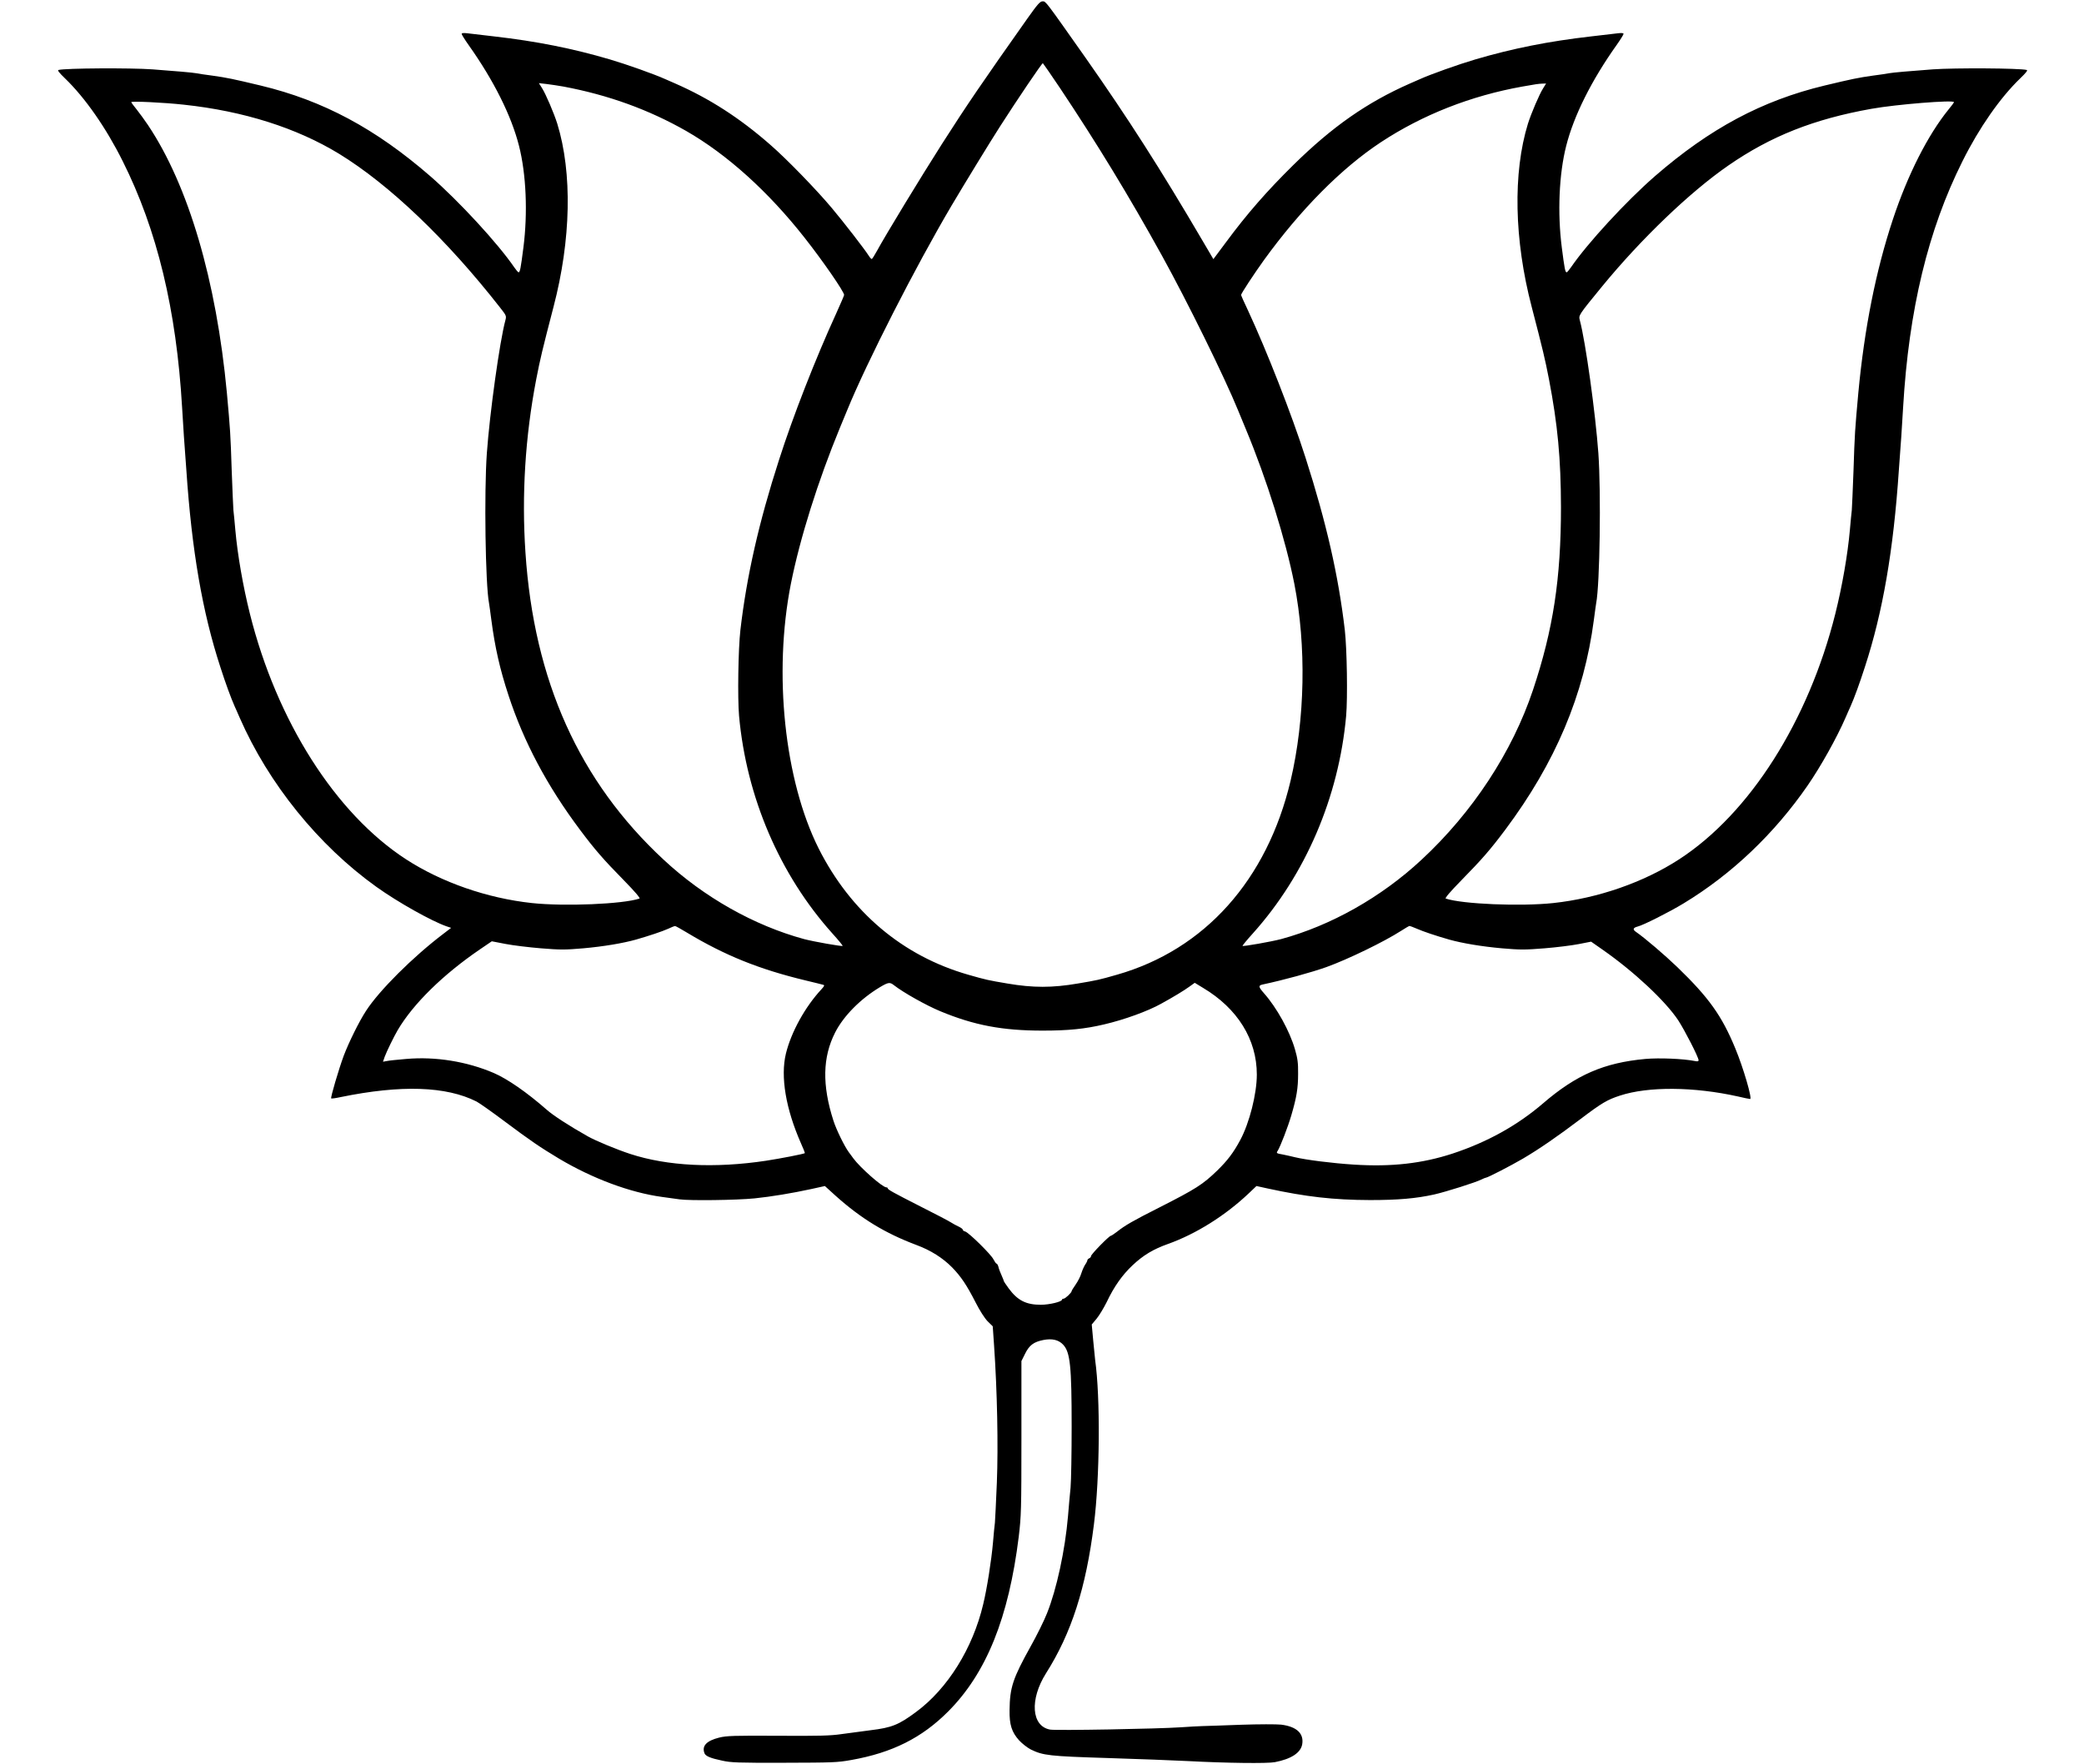
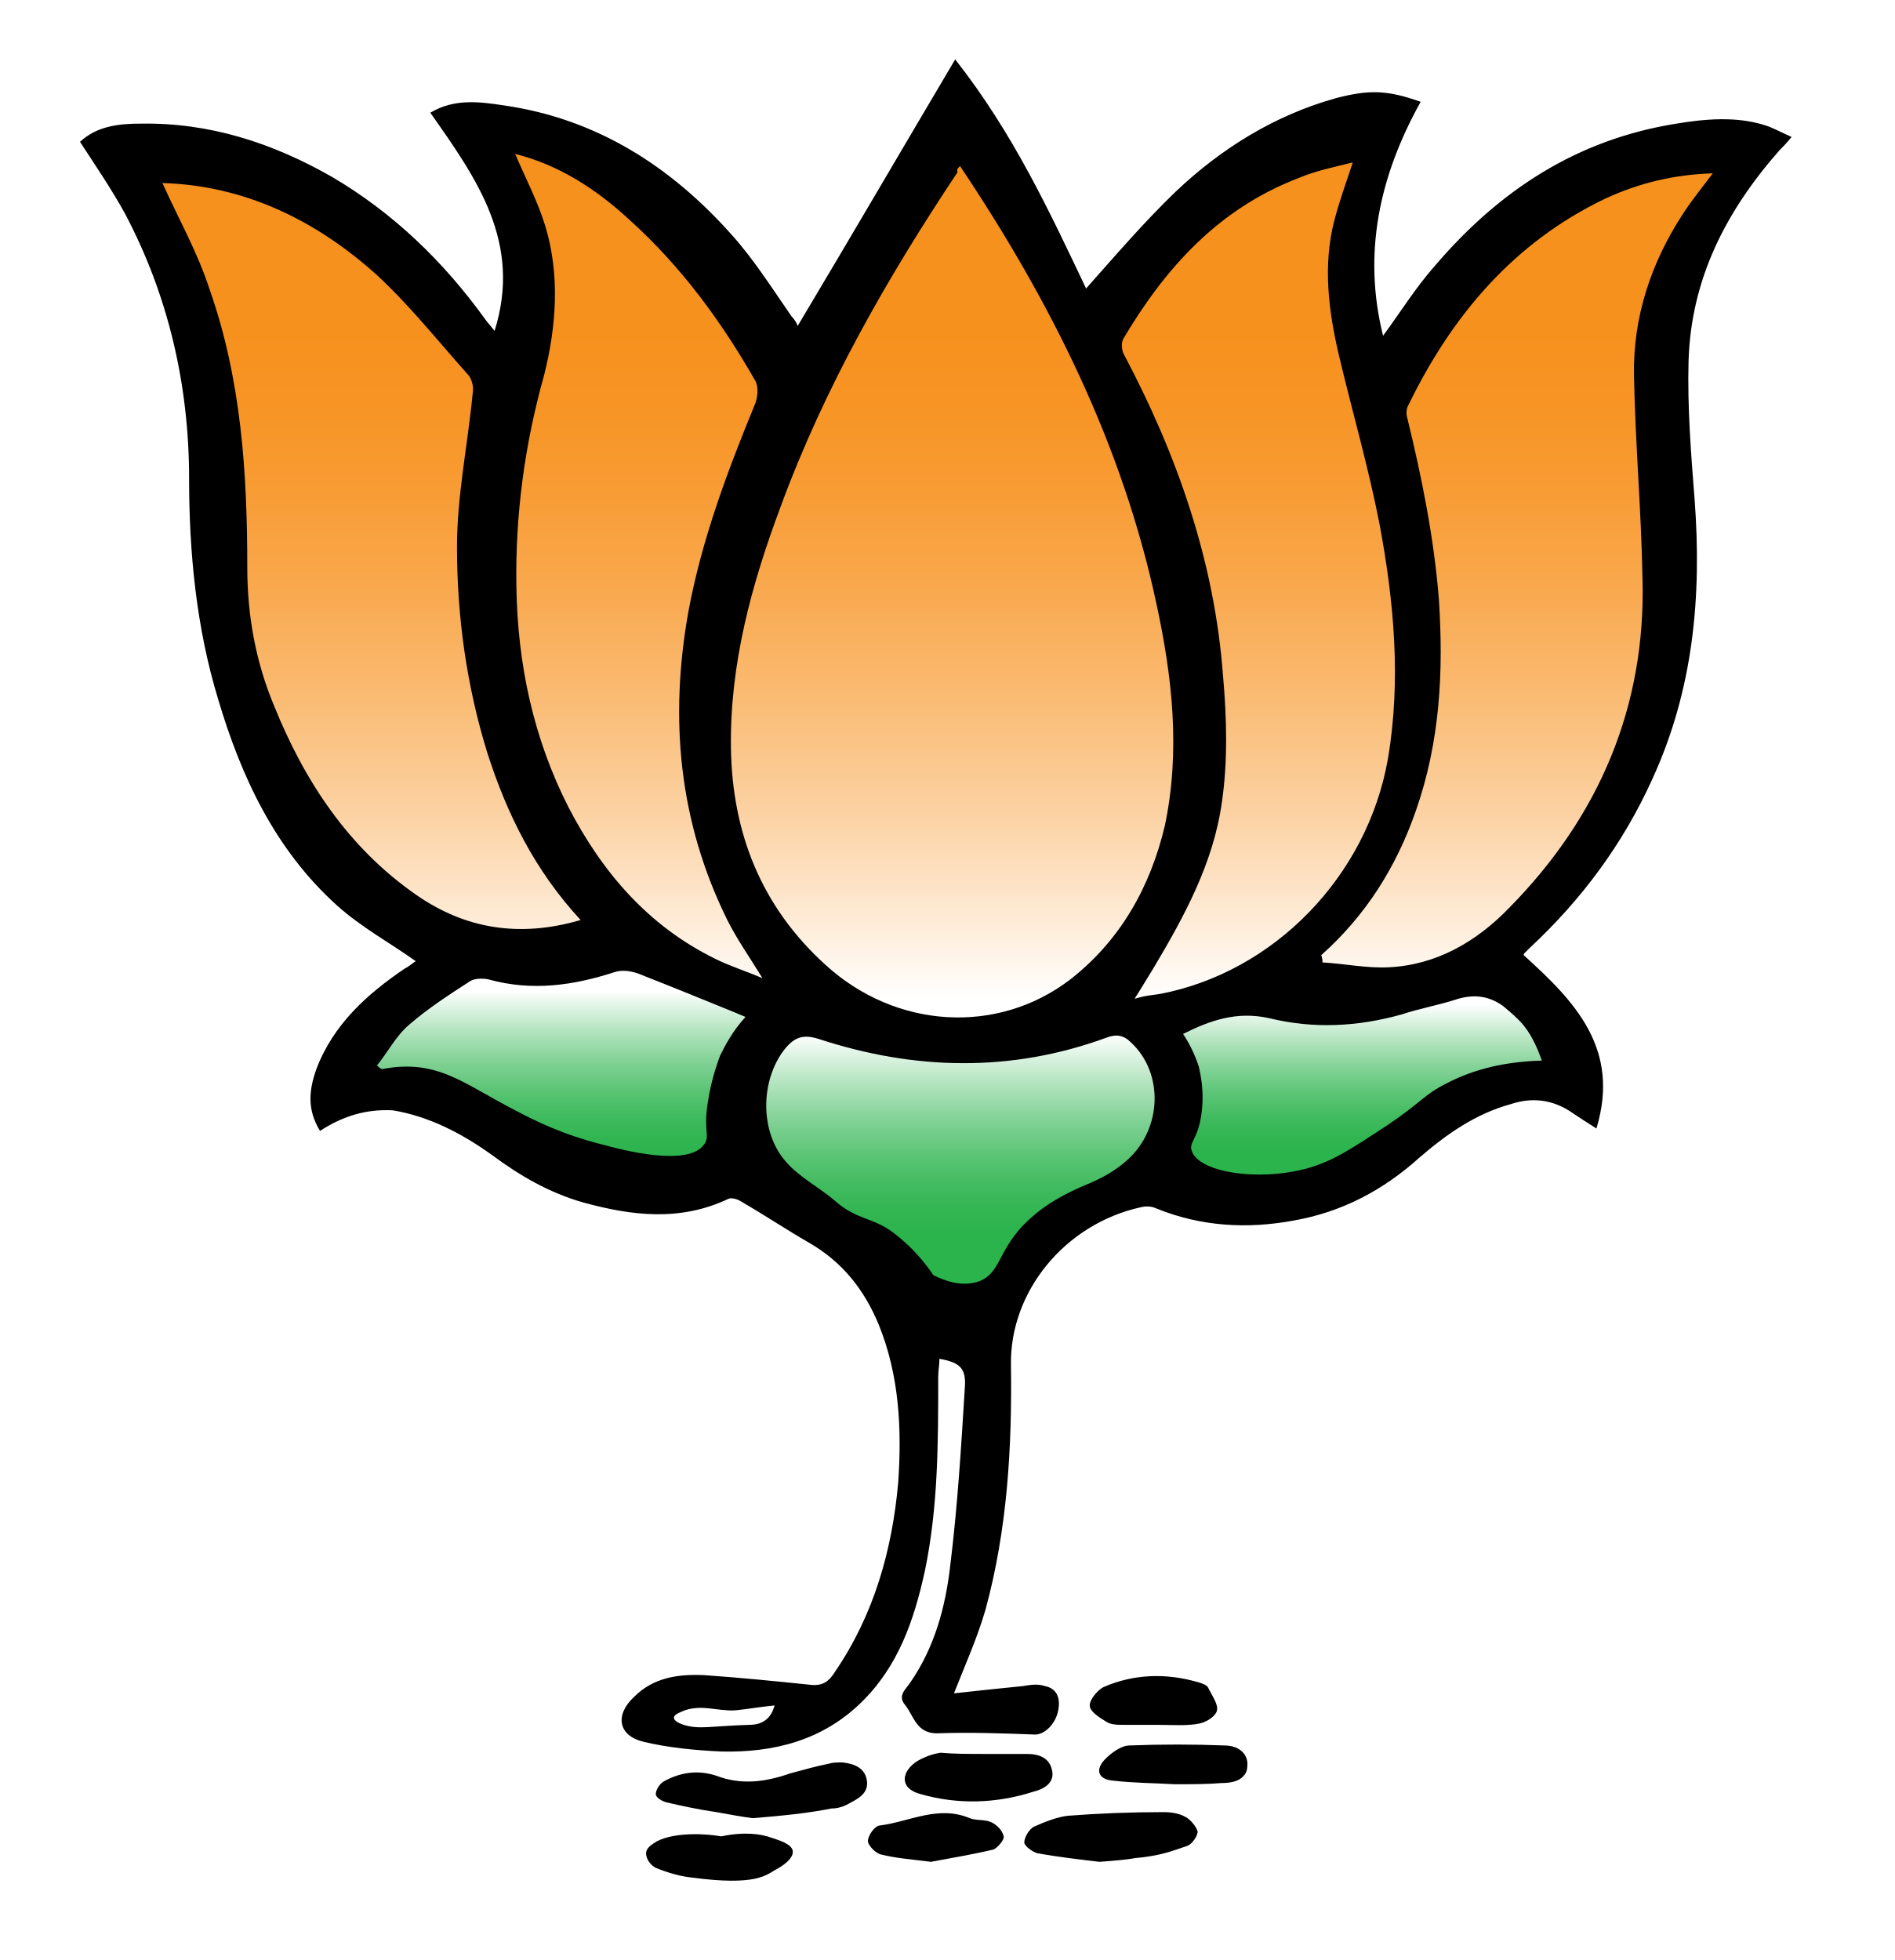
- <svg xmlns="http://www.w3.org/2000/svg" version="1.0" viewBox="0 0 1631 1457" preserveAspectRatio="xMidYMid meet" height="440px" width="520px">
-   <g transform="translate(0,1457) scale(0.1,-0.1)" fill="#000000" stroke="none">
-     <path d="M8035 14418 c-373 -528 -502 -717 -707 -1038 -177 -278 -459 -741 -539 -887 -19 -35 -37 -63 -41 -63 -4 0 -15 12 -25 28 -32 51 -206 276 -306 395 -126 150 -371 403 -507 521 -251 220 -502 382 -785 506 -27 12 -63 28 -80 35 -90 41 -324 124 -460 164 -309 91 -607 150 -955 190 -96 11 -196 23 -222 26 -32 4 -48 2 -48 -5 0 -6 26 -48 58 -93 206 -290 353 -583 416 -833 59 -232 73 -553 36 -840 -22 -172 -28 -204 -40 -204 -4 0 -20 19 -36 42 -134 196 -455 545 -694 753 -453 393 -884 624 -1400 748 -234 56 -279 65 -399 82 -62 8 -123 17 -135 20 -23 5 -183 19 -361 32 -183 13 -717 10 -776 -5 -11 -2 5 -23 54 -70 165 -159 339 -408 476 -683 285 -568 444 -1229 491 -2034 6 -104 13 -213 15 -241 2 -28 11 -152 20 -275 45 -669 133 -1177 281 -1630 43 -134 87 -254 118 -324 8 -16 26 -59 42 -95 238 -544 650 -1054 1129 -1397 179 -128 454 -282 579 -326 l39 -13 -64 -49 c-252 -191 -532 -470 -640 -638 -58 -89 -142 -260 -184 -371 -41 -111 -110 -345 -103 -351 2 -3 38 2 79 11 498 102 871 90 1122 -37 23 -12 128 -86 232 -164 214 -160 292 -213 450 -308 276 -164 586 -280 850 -316 44 -6 109 -15 145 -20 84 -12 472 -7 620 8 137 14 312 43 468 77 l113 25 87 -79 c213 -191 411 -311 669 -408 119 -44 218 -107 295 -185 73 -75 121 -146 194 -289 35 -69 75 -131 100 -157 l42 -41 11 -159 c26 -376 35 -829 23 -1133 -7 -162 -14 -311 -16 -330 -3 -19 -10 -93 -16 -165 -13 -148 -50 -383 -81 -510 -86 -364 -294 -697 -554 -889 -144 -107 -202 -130 -375 -151 -69 -9 -177 -23 -240 -32 -94 -14 -189 -16 -528 -14 -362 2 -422 0 -484 -15 -104 -26 -145 -68 -122 -129 9 -24 49 -41 144 -61 76 -17 131 -19 515 -18 399 1 439 2 555 23 338 60 583 183 800 401 315 316 500 773 583 1445 20 169 22 220 22 815 l0 635 30 60 c35 71 71 98 152 114 72 14 126 1 163 -39 58 -62 70 -177 70 -676 0 -220 -4 -447 -9 -505 -6 -57 -15 -162 -21 -234 -24 -282 -94 -606 -174 -805 -24 -61 -85 -184 -135 -273 -147 -264 -172 -339 -174 -527 -2 -119 18 -181 78 -248 25 -27 68 -61 97 -76 102 -50 152 -56 638 -71 250 -8 547 -19 660 -25 320 -17 658 -21 719 -9 136 26 214 78 226 148 15 89 -46 146 -174 162 -37 4 -185 4 -331 -1 -146 -6 -290 -10 -320 -11 -30 -1 -111 -5 -180 -10 -187 -13 -1029 -28 -1078 -19 -155 28 -170 249 -34 465 210 331 330 704 396 1230 49 386 54 1049 10 1360 -2 17 -9 89 -16 161 l-12 131 41 49 c22 27 59 89 83 137 60 127 129 224 213 303 88 83 171 133 292 176 233 83 475 235 671 421 l61 58 91 -20 c318 -69 545 -95 847 -96 232 0 381 13 530 46 101 23 347 101 391 124 16 8 33 15 37 15 14 0 206 99 305 157 133 78 287 184 480 330 173 131 218 157 322 191 234 77 611 74 975 -7 50 -12 95 -21 101 -21 19 0 -56 258 -123 419 -111 269 -218 419 -479 671 -103 99 -265 238 -343 292 -27 19 -22 33 16 43 46 11 262 120 379 191 398 241 750 576 1025 974 107 155 240 392 313 560 16 36 34 79 42 95 31 70 75 190 118 324 148 453 236 961 281 1630 9 123 18 247 20 275 2 28 9 137 15 241 47 805 206 1466 491 2034 137 275 311 524 476 683 49 47 65 68 54 70 -59 15 -593 18 -776 5 -178 -13 -338 -27 -361 -32 -12 -3 -73 -12 -135 -20 -120 -17 -165 -26 -399 -82 -516 -124 -947 -355 -1400 -748 -239 -208 -560 -557 -694 -753 -16 -23 -32 -42 -36 -42 -12 0 -18 32 -40 204 -37 287 -23 608 36 840 63 250 210 543 416 833 32 45 58 87 58 93 0 7 -16 9 -47 5 -27 -3 -127 -15 -223 -26 -348 -40 -646 -99 -955 -190 -136 -40 -370 -123 -460 -164 -16 -7 -52 -23 -80 -35 -354 -156 -640 -355 -964 -674 -215 -212 -383 -403 -557 -639 l-103 -138 -87 148 c-350 597 -619 1017 -968 1514 -337 478 -329 468 -356 468 -21 0 -42 -24 -125 -141z m267 -573 c307 -460 571 -893 843 -1385 208 -376 519 -1007 630 -1280 12 -30 41 -100 64 -155 172 -412 329 -914 401 -1279 100 -512 89 -1117 -31 -1626 -194 -820 -709 -1396 -1434 -1603 -150 -43 -165 -46 -325 -73 -211 -36 -369 -36 -580 0 -160 27 -175 30 -325 73 -541 155 -970 517 -1235 1042 -283 564 -376 1447 -230 2187 75 377 224 850 405 1289 20 50 47 115 60 145 162 397 564 1185 862 1690 106 179 315 521 401 655 141 220 347 525 354 523 3 -2 66 -93 140 -203z m-4102 10 c373 -70 706 -191 1015 -367 337 -193 679 -501 979 -883 149 -189 326 -445 326 -472 0 -5 -30 -74 -66 -154 -169 -369 -357 -849 -472 -1209 -167 -517 -267 -960 -319 -1405 -18 -159 -24 -561 -11 -710 61 -672 336 -1312 770 -1796 50 -55 88 -102 86 -104 -6 -6 -238 35 -318 56 -413 112 -828 346 -1160 655 -698 647 -1073 1480 -1143 2539 -32 474 -2 958 89 1431 34 174 49 237 143 599 145 553 156 1107 31 1513 -27 86 -94 243 -126 294 l-26 41 63 -7 c35 -4 98 -14 139 -21z m8096 -14 c-32 -50 -99 -208 -126 -293 -125 -406 -114 -960 31 -1513 94 -362 109 -425 143 -599 72 -376 98 -653 99 -1056 0 -590 -64 -1010 -231 -1510 -171 -512 -499 -1012 -922 -1404 -332 -309 -747 -543 -1160 -655 -80 -21 -312 -62 -318 -56 -2 2 36 49 86 104 434 484 709 1124 770 1796 13 149 7 551 -11 710 -53 450 -151 882 -325 1425 -115 359 -319 879 -473 1211 -33 69 -59 128 -59 132 0 12 107 174 188 287 304 420 641 760 967 975 345 227 744 384 1170 460 118 21 127 22 163 24 l32 1 -24 -39z m-11231 -136 c495 -53 931 -192 1281 -405 416 -255 889 -706 1332 -1272 51 -65 53 -68 43 -105 -47 -175 -129 -764 -153 -1098 -23 -322 -12 -1086 18 -1238 2 -12 11 -74 19 -137 30 -230 71 -409 142 -625 126 -385 319 -748 590 -1110 122 -163 192 -244 362 -417 93 -95 139 -149 130 -152 -137 -46 -619 -66 -889 -37 -370 40 -746 171 -1039 361 -584 379 -1069 1143 -1291 2030 -57 228 -102 488 -120 690 -6 69 -13 143 -16 165 -2 22 -8 168 -14 325 -10 311 -12 335 -40 645 -87 928 -318 1713 -652 2212 -27 40 -69 98 -93 128 -25 30 -45 58 -45 61 0 10 273 -3 435 -21z m14625 21 c0 -4 -20 -31 -45 -61 -171 -211 -337 -538 -460 -909 -141 -425 -235 -900 -285 -1431 -28 -309 -30 -334 -40 -645 -6 -157 -12 -303 -14 -325 -3 -22 -10 -96 -16 -165 -18 -202 -63 -462 -120 -690 -222 -887 -707 -1651 -1291 -2030 -293 -190 -669 -321 -1039 -361 -270 -29 -752 -9 -889 37 -9 3 37 57 130 152 170 173 240 254 362 417 414 554 651 1114 732 1735 8 63 17 125 19 137 30 153 41 913 18 1238 -24 333 -106 923 -153 1098 -11 43 -13 40 185 282 320 390 724 778 1041 997 351 243 707 384 1183 469 206 37 682 75 682 55z m-10469 -6861 c314 -189 597 -303 979 -395 74 -18 141 -34 149 -37 11 -3 6 -12 -16 -36 -135 -145 -250 -353 -294 -532 -46 -191 -1 -456 124 -740 20 -44 34 -81 33 -82 -7 -7 -203 -45 -321 -63 -424 -64 -816 -44 -1122 56 -113 37 -284 108 -350 145 -156 88 -287 173 -341 221 -162 142 -323 254 -437 303 -222 95 -480 137 -722 116 -70 -6 -143 -13 -160 -17 l-33 -6 14 41 c16 43 74 163 108 221 128 217 375 459 680 667 l97 66 114 -22 c62 -12 194 -28 292 -36 159 -13 200 -13 350 0 168 15 328 42 435 72 111 32 216 67 265 89 27 13 53 23 58 23 4 1 48 -24 98 -54z m6031 32 c52 -23 159 -59 268 -90 107 -30 267 -57 435 -72 151 -13 191 -13 352 0 100 8 227 24 283 35 l102 20 96 -67 c259 -181 517 -422 624 -583 55 -85 168 -305 168 -330 0 -9 -10 -11 -32 -6 -96 19 -292 27 -407 17 -341 -31 -572 -131 -846 -367 -212 -182 -460 -320 -748 -415 -251 -82 -505 -111 -815 -91 -176 11 -397 39 -487 61 -22 6 -66 15 -98 22 -56 10 -58 11 -44 32 22 36 84 196 112 292 44 150 56 225 56 342 1 92 -4 128 -26 204 -43 149 -149 342 -256 463 -46 52 -48 64 -11 72 178 38 400 99 527 144 175 63 473 207 618 300 34 22 65 40 69 40 4 0 31 -11 60 -23z m-4320 -467 c78 -61 267 -167 383 -215 280 -116 512 -160 845 -160 213 0 350 14 507 51 168 39 363 110 472 171 104 57 189 109 232 140 l46 33 69 -42 c285 -170 444 -426 444 -716 0 -159 -61 -400 -137 -541 -56 -105 -107 -171 -190 -252 -120 -116 -177 -152 -478 -305 -220 -111 -284 -148 -352 -202 -22 -17 -45 -32 -49 -32 -14 0 -164 -153 -164 -168 0 -7 -7 -15 -15 -18 -8 -4 -15 -11 -15 -16 0 -5 -8 -22 -18 -36 -10 -15 -24 -47 -32 -72 -7 -25 -28 -66 -47 -93 -18 -26 -33 -50 -33 -54 0 -13 -53 -63 -67 -63 -7 0 -13 -4 -13 -8 0 -17 -104 -42 -175 -42 -122 0 -192 36 -265 135 -22 30 -40 57 -40 60 0 3 -9 25 -19 48 -11 24 -23 55 -26 70 -4 15 -11 27 -16 27 -4 0 -15 16 -25 35 -18 39 -202 220 -233 230 -12 3 -21 10 -21 16 0 5 -15 16 -32 24 -18 8 -49 25 -68 37 -19 12 -129 70 -245 128 -236 120 -275 142 -275 153 0 4 -5 7 -11 7 -32 0 -216 162 -274 241 -5 8 -22 30 -36 49 -38 52 -103 186 -127 260 -95 295 -90 526 14 730 70 137 210 278 370 374 69 41 82 43 116 16z" />
-   </g>
+ <svg xmlns="http://www.w3.org/2000/svg" viewBox="0 0 156.3 161.7" style="enable-background:new 0 0 156.3 161.7;" xml:space="preserve">
+   <style type="text/css">
+ 	.st0{fill:url(#SVGID_1_);}
+ 	.st1{fill:url(#SVGID_2_);}
+ 	.st2{fill:url(#SVGID_3_);}
+ 	.st3{fill:url(#SVGID_4_);}
+ </style>
+   <switch>
+     <g>
+       <path d="M26.4,93.3c-1.1-1.8-0.9-3.4-0.3-5.1c1.4-3.7,4.2-6.2,7.3-8.3c0.4-0.2,0.7-0.5,0.9-0.6c-2.1-1.5-4.5-2.8-6.5-4.6    c-5.1-4.6-7.9-10.6-9.8-17c-1.8-5.9-2.4-12.1-2.4-18.2c0-7.7-1.7-15.1-5.3-21.9c-1.1-2-2.4-3.9-3.7-5.9c1.4-1.3,3.2-1.5,5-1.5    c5.7-0.1,10.9,1.6,15.8,4.4c5.1,3,9.2,7,12.6,11.7c0.2,0.3,0.5,0.6,0.8,1c2.3-7.3-1.5-12.6-5.3-18c2-1.2,4.1-0.9,6.1-0.6    c7.6,1.1,13.7,5,18.7,10.6c1.9,2.1,3.4,4.5,5,6.8c0.3,0.3,0.5,0.7,0.5,0.8c4.3-7.2,8.5-14.4,13-22c4.8,6.1,7.8,12.6,10.8,18.9    c2.4-2.7,4.8-5.5,7.4-8c3.8-3.6,8.2-6.3,13.2-7.7c2.7-0.7,4.2-0.7,7,0.3c-3.4,6.1-4.8,12.5-3.1,19.3c1.4-1.9,2.7-4,4.3-5.8    c5.3-6.2,11.7-10.4,19.9-11.7c2.4-0.4,4.9-0.6,7.2,0.1c0.7,0.2,1.4,0.6,2.3,1c-0.4,0.5-0.7,0.8-1,1.1c-4.4,5-7.3,10.6-7.5,17.4    c-0.1,3.8,0.2,7.6,0.5,11.4c0.6,8-0.1,15.7-3.5,23.1c-2.4,5.3-5.8,9.9-10.1,13.9c-0.1,0.1-0.3,0.3-0.4,0.4    c-0.1,0.1-0.1,0.1-0.1,0.2c4.2,3.8,8,7.7,6,14.3c-0.8-0.5-1.4-0.9-2-1.3c-1.6-1.1-3.3-1.3-5.1-0.7c-2.9,0.8-5.3,2.5-7.5,4.4    c-3,2.7-6.4,4.5-10.4,5.2c-3.8,0.7-7.6,0.5-11.3-1c-0.4-0.2-0.9-0.2-1.3-0.1c-6.3,1.4-10.8,7-10.7,13c0.1,6.8-0.3,13.6-2.1,20.2    c-0.7,2.4-1.7,4.6-2.6,6.9c1.8-0.2,3.7-0.4,5.7-0.6c0.6-0.1,1.2-0.2,1.8,0c1,0.2,1.3,1,1.1,2c-0.2,1.1-1.1,2-1.9,2    c-2.7-0.1-5.4-0.2-8.1-0.1c-1.7,0-1.9-1.4-2.6-2.3c-0.7-0.8,0-1.3,0.4-1.9c2-2.9,2.9-6.2,3.3-9.7c0.6-4.9,0.9-9.8,1.2-14.7    c0.1-1.5-0.4-2-2.1-2.3c0,0.5-0.1,1-0.1,1.5c0,5.4,0,10.7-1.1,16c-0.9,4.1-2.2,7.9-5.3,10.9c-3.2,3.1-7.2,4.1-11.5,4    c-2.1-0.1-4.3-0.3-6.4-0.8c-2.1-0.5-2.4-2.2-0.8-3.7c1.6-1.6,3.6-1.9,5.8-1.8c2.9,0.2,5.9,0.5,8.8,0.8c1,0.1,1.5-0.3,2-1.1    c3.2-4.7,4.7-10,5.2-15.6c0.3-4.4,0.1-8.8-1.6-13c-1.2-2.9-3-5.2-5.8-6.8c-1.9-1.1-3.7-2.3-5.6-3.4c-0.3-0.2-0.8-0.3-1-0.2    c-4,1.9-8,1.4-12,0.3c-2.8-0.8-5.2-2.2-7.5-3.9c-2.5-1.8-5.2-3.2-8.2-3.7C30.3,91.5,28.4,92,26.4,93.3z M63.9,140.7    c-1.1,0.1-2.2,0.3-3.2,0.4c-1.5,0.1-2.7-0.5-4.2,0c-0.2,0.1-0.9,0.3-0.9,0.6c0,0.2,0.2,0.4,0.8,0.6c1.3,0.4,2.2,0.1,5.4,0    C62.9,142.3,63.6,141.8,63.9,140.7z" />
+       <path d="M62.1,150c-0.8-0.1-1.9-0.3-3-0.5c-1.4-0.2-2.8-0.5-4.1-0.8c-0.4-0.1-0.9-0.4-0.9-0.7c0-0.3,0.3-0.8,0.6-1    c1.4-0.8,2.9-1,4.4-0.5c2.1,0.8,4.1,0.5,6.1-0.2c1.1-0.3,2.2-0.6,3.2-0.8c0.3-0.1,0.7-0.1,1.1-0.1c0.9,0.1,1.8,0.4,2,1.4    c0.2,1-0.5,1.5-1.3,1.9c-0.5,0.3-1,0.5-1.6,0.5C66.6,149.6,64.5,149.8,62.1,150z" />
+       <path d="M90.7,153.6c-1.7-0.2-3.4-0.4-5.1-0.7c-0.4-0.1-1.1-0.6-1.1-0.9c0-0.4,0.4-1.1,0.8-1.3c0.9-0.4,1.9-0.8,2.8-0.9    c2.6-0.2,5.2-0.3,7.9-0.3c0.6,0,1.3,0.1,1.8,0.4c0.4,0.2,0.9,0.8,1,1.2c0,0.4-0.5,1.1-0.9,1.2c-1.2,0.4-2.1,0.8-4.3,1    C93.1,153.4,92.1,153.5,90.7,153.6z" />
+       <path d="M81.1,144.7c1.2,0,2.4,0,3.6,0c1,0,1.9,0.3,2.1,1.4c0.2,1-0.7,1.5-1.5,1.7c-3.1,1-6.3,1.1-9.4,0.2    c-1.5-0.4-1.7-1.6-0.4-2.6c0.6-0.4,1.4-0.7,2.1-0.8C78.7,144.7,79.9,144.7,81.1,144.7z" />
+       <path d="M59.5,151.5c1.9-0.4,3.3-0.2,4.1,0.1c0.6,0.2,1.7,0.5,1.8,1.1c0.1,0.7-1.1,1.4-1.5,1.6c-0.7,0.4-1.6,1.3-6.8,0.6    c-1-0.1-2-0.4-3-0.8c-0.4-0.2-0.8-0.7-0.8-1.2c0-0.5,0.6-0.8,0.9-1C55.8,151.1,58.4,151.3,59.5,151.5z" />
+       <path d="M95.5,142.3c-0.9,0-1.8,0-2.8,0c-0.5,0-1.1,0-1.5-0.3c-0.5-0.3-1.3-0.8-1.3-1.3c0-0.5,0.6-1.2,1.1-1.5    c2.5-1.1,5.2-1.2,7.9-0.4c0.3,0.1,0.7,0.2,0.8,0.5c0.3,0.6,0.8,1.3,0.7,1.8c-0.1,0.5-0.9,1-1.5,1.1    C97.9,142.4,96.7,142.3,95.5,142.3C95.5,142.3,95.5,142.3,95.5,142.3z" />
+       <path d="M96.9,147.2c-1.7-0.1-3.4-0.1-5.1-0.3c-1.2-0.1-1.5-0.9-0.6-1.8c0.5-0.5,1.3-1.1,2-1.1c2.6-0.1,5.2-0.1,7.8,0    c1.3,0,2,0.8,1.9,1.7c0,0.3-0.1,0.6-0.3,0.8c-0.4,0.5-1.2,0.6-1.8,0.6C99.6,147.2,98.3,147.2,96.9,147.2z" />
+       <path d="M76.8,153.6c-1.6-0.2-2.9-0.3-4.1-0.6c-0.5-0.1-1.1-0.8-1.1-1.1c0-0.5,0.6-1.3,1-1.3c2.4-0.3,4.8-1.7,7.4-0.6    c0.5,0.2,1.2,0.1,1.7,0.3c0.5,0.2,1,0.7,1.1,1.2c0.1,0.2-0.5,1-0.9,1.1C80.2,153,78.4,153.3,76.8,153.6z" />
+       <linearGradient id="SVGID_1_" gradientUnits="userSpaceOnUse" x1="46.258" y1="81.745" x2="46.258" y2="99.005">
+         <stop offset="0" style="stop-color:#FFFFFF" />
+         <stop offset="4.214568e-02" style="stop-color:#EDF9F0" />
+         <stop offset="0.191" style="stop-color:#B3E4BF" />
+         <stop offset="0.335" style="stop-color:#82D296" />
+         <stop offset="0.471" style="stop-color:#5CC576" />
+         <stop offset="0.596" style="stop-color:#41BB5F" />
+         <stop offset="0.706" style="stop-color:#31B551" />
+         <stop offset="0.79" style="stop-color:#2BB34C" />
+       </linearGradient>
+       <path class="st0" d="M31.1,87.9c0.1,0.1,0.2,0.2,0.4,0.3c0.6-0.1,1.2-0.2,1.8-0.2c3.4-0.1,5.5,1.7,9.2,3.6c1.5,0.8,3.9,2,7.1,2.8    c1.8,0.5,7.2,1.9,8.5,0c0.5-0.7-0.1-1.1,0.3-3.5c0.3-2,0.9-3.5,1-3.8c0.4-0.8,1-2,2.1-3.2c-0.2-0.1-0.5-0.2-0.7-0.3    c-2.7-1.1-5.4-2.2-8.2-3.3c-0.6-0.2-1.3-0.3-1.9-0.1c-3.4,1.1-6.8,1.6-10.4,0.6c-0.5-0.1-1.2-0.1-1.6,0.2    c-1.7,1.1-3.4,2.2-4.9,3.5C32.7,85.4,32,86.8,31.1,87.9z" />
+       <linearGradient id="SVGID_2_" gradientUnits="userSpaceOnUse" x1="79.164" y1="85.354" x2="79.164" y2="106.35">
+         <stop offset="0" style="stop-color:#FFFFFF" />
+         <stop offset="4.214568e-02" style="stop-color:#EDF9F0" />
+         <stop offset="0.191" style="stop-color:#B3E4BF" />
+         <stop offset="0.335" style="stop-color:#82D296" />
+         <stop offset="0.471" style="stop-color:#5CC576" />
+         <stop offset="0.596" style="stop-color:#41BB5F" />
+         <stop offset="0.706" style="stop-color:#31B551" />
+         <stop offset="0.79" style="stop-color:#2BB34C" />
+       </linearGradient>
+       <path class="st1" d="M77,105.2c1,0.5,2.4,1,3.8,0.5c1.7-0.7,1.5-2.3,3.5-4.5c0.7-0.7,2-2.1,5.4-3.5c1.2-0.5,2.3-1.1,3.3-2    c2.9-2.6,3-7.2,0.3-9.7c-0.6-0.6-1.2-0.7-2-0.4c-7.9,2.9-15.9,2.7-23.8,0.1c-1.3-0.4-2-0.1-2.8,0.9c-2,2.6-2,6.8,0.1,9.2    c1.1,1.3,2.7,2.1,4,3.2c1.9,1.7,3.2,1.4,4.9,2.7C75.3,102.9,76.4,104.3,77,105.2z" />
+       <linearGradient id="SVGID_3_" gradientUnits="userSpaceOnUse" x1="112.336" y1="82.907" x2="112.336" y2="98.423">
+         <stop offset="0" style="stop-color:#FFFFFF" />
+         <stop offset="4.214568e-02" style="stop-color:#EDF9F0" />
+         <stop offset="0.191" style="stop-color:#B3E4BF" />
+         <stop offset="0.335" style="stop-color:#82D296" />
+         <stop offset="0.471" style="stop-color:#5CC576" />
+         <stop offset="0.596" style="stop-color:#41BB5F" />
+         <stop offset="0.706" style="stop-color:#31B551" />
+         <stop offset="0.79" style="stop-color:#2BB34C" />
+       </linearGradient>
+       <path class="st2" d="M97.6,85.3c0.6,0.9,1,1.8,1.3,2.7c0.1,0.5,0.5,2,0.2,4c-0.3,2-1,2.2-0.8,2.9c0.5,1.8,5.4,2.6,9.5,1.5    c2.2-0.6,3.8-1.7,6.7-3.6c2.8-1.9,3-2.5,4.8-3.4c1.7-0.9,4.2-1.8,7.9-1.9c-0.3-0.8-0.7-1.9-1.5-2.9c-0.5-0.6-1.1-1.1-1.7-1.6    c-1.1-0.8-2.3-1-3.7-0.6c-1.5,0.5-3.2,0.8-4.7,1.3c-3.6,1-7.2,1.2-10.9,0.3C102,83.4,99.8,84.2,97.6,85.3z" />
+       <linearGradient id="SVGID_4_" gradientUnits="userSpaceOnUse" x1="77.395" y1="82.429" x2="77.395" y2="12.882">
+         <stop offset="0" style="stop-color:#FFFFFF" />
+         <stop offset="6.928230e-02" style="stop-color:#FEF0E0" />
+         <stop offset="0.213" style="stop-color:#FCD3A6" />
+         <stop offset="0.352" style="stop-color:#FABC75" />
+         <stop offset="0.482" style="stop-color:#F9A94F" />
+         <stop offset="0.603" style="stop-color:#F89C34" />
+         <stop offset="0.709" style="stop-color:#F79424" />
+         <stop offset="0.79" style="stop-color:#F7911E" />
+       </linearGradient>
+       <path class="st3" d="M79.2,13.7c7.5,11.2,13.4,23,16.2,36.1c1.3,6,2,12.1,0.7,18.3c-1.2,5.1-3.7,9.5-7.8,12.7    c-6,4.6-14.4,4.1-20.2-1.2c-5.3-4.8-7.7-10.9-7.8-17.9c-0.1-6.9,1.7-13.5,4.1-19.9c3.6-9.8,8.8-18.9,14.6-27.6    C78.9,14,79,13.9,79.2,13.7z M40.2,62.1c-1.7-5.5-2.5-11.2-2.5-17c0-4.2,0.9-8.5,1.3-12.7c0.1-0.5-0.1-1.2-0.4-1.5    c-2.5-2.8-4.8-5.7-7.5-8.2c-5.1-4.6-11-7.4-17.7-7.6c1.3,2.9,2.9,5.7,3.9,8.8c2.6,7.4,3.1,15.1,3.1,22.9c0,4,0.7,7.8,2.2,11.4    c2.5,6.2,6.1,11.7,11.7,15.6c4,2.8,8.5,3.6,13.6,2.1C44.1,71.8,41.8,67.1,40.2,62.1z M109.1,79.4c1.8,0.1,3.7,0.5,5.5,0.4    c3.9-0.2,7.2-2.1,9.9-4.9c7.4-7.5,11.3-16.6,11-27.2c-0.1-5.6-0.6-11.2-0.7-16.7c-0.1-4.8,1.4-9.3,4-13.3c0.7-1.1,1.6-2.2,2.5-3.4    c-3.2,0.1-6.1,0.8-8.9,2.1c-7.5,3.6-12.6,9.6-16.2,17c-0.2,0.3-0.2,0.8-0.1,1.1c1.2,4.9,2.2,9.9,2.6,14.9c0.4,6,0.1,11.8-1.9,17.5    c-1.6,4.6-4.1,8.6-7.8,11.9C109.1,79.1,109.1,79.2,109.1,79.4z M95.7,82c9.4-1.8,17.1-9.7,18.8-19.4c1.1-6.5,0.5-13-0.7-19.4    c-0.9-4.6-2.2-9.1-3.3-13.7c-0.9-3.8-1.4-7.6-0.4-11.4c0.4-1.5,0.9-2.9,1.5-4.7c-1.6,0.4-3.1,0.7-4.5,1.3    c-6.5,2.5-10.9,7.3-14.4,13.2c-0.2,0.3-0.2,0.9,0,1.3c4.4,8.3,7.5,17.1,8.2,26.6c0.3,3.4,0.4,7-0.1,10.4c-0.7,5-3.1,9.4-5.6,13.6    c-0.5,0.8-0.9,1.5-1.6,2.6C94.6,82.1,95.1,82.1,95.7,82z M45,18.7c1.2,4,0.9,8.2-0.1,12.2c-1.6,5.7-2.4,11.5-2.3,17.5    c0.1,6.4,1.4,12.5,4.3,18.2c2.8,5.4,6.6,9.8,12.1,12.5c1.2,0.6,2.5,1,3.9,1.6c-1.1-1.8-2.1-3.2-2.9-4.8c-4-8.1-4.8-16.6-3.2-25.5    c1.1-5.9,3.2-11.5,5.5-17.1c0.2-0.5,0.3-1.4,0-1.9c-2.8-4.9-6.1-9.4-10.3-13.2c-2.8-2.6-5.9-4.6-9.5-5.5    C43.4,14.8,44.4,16.7,45,18.7z" />
+     </g>
+   </switch>
</svg>
